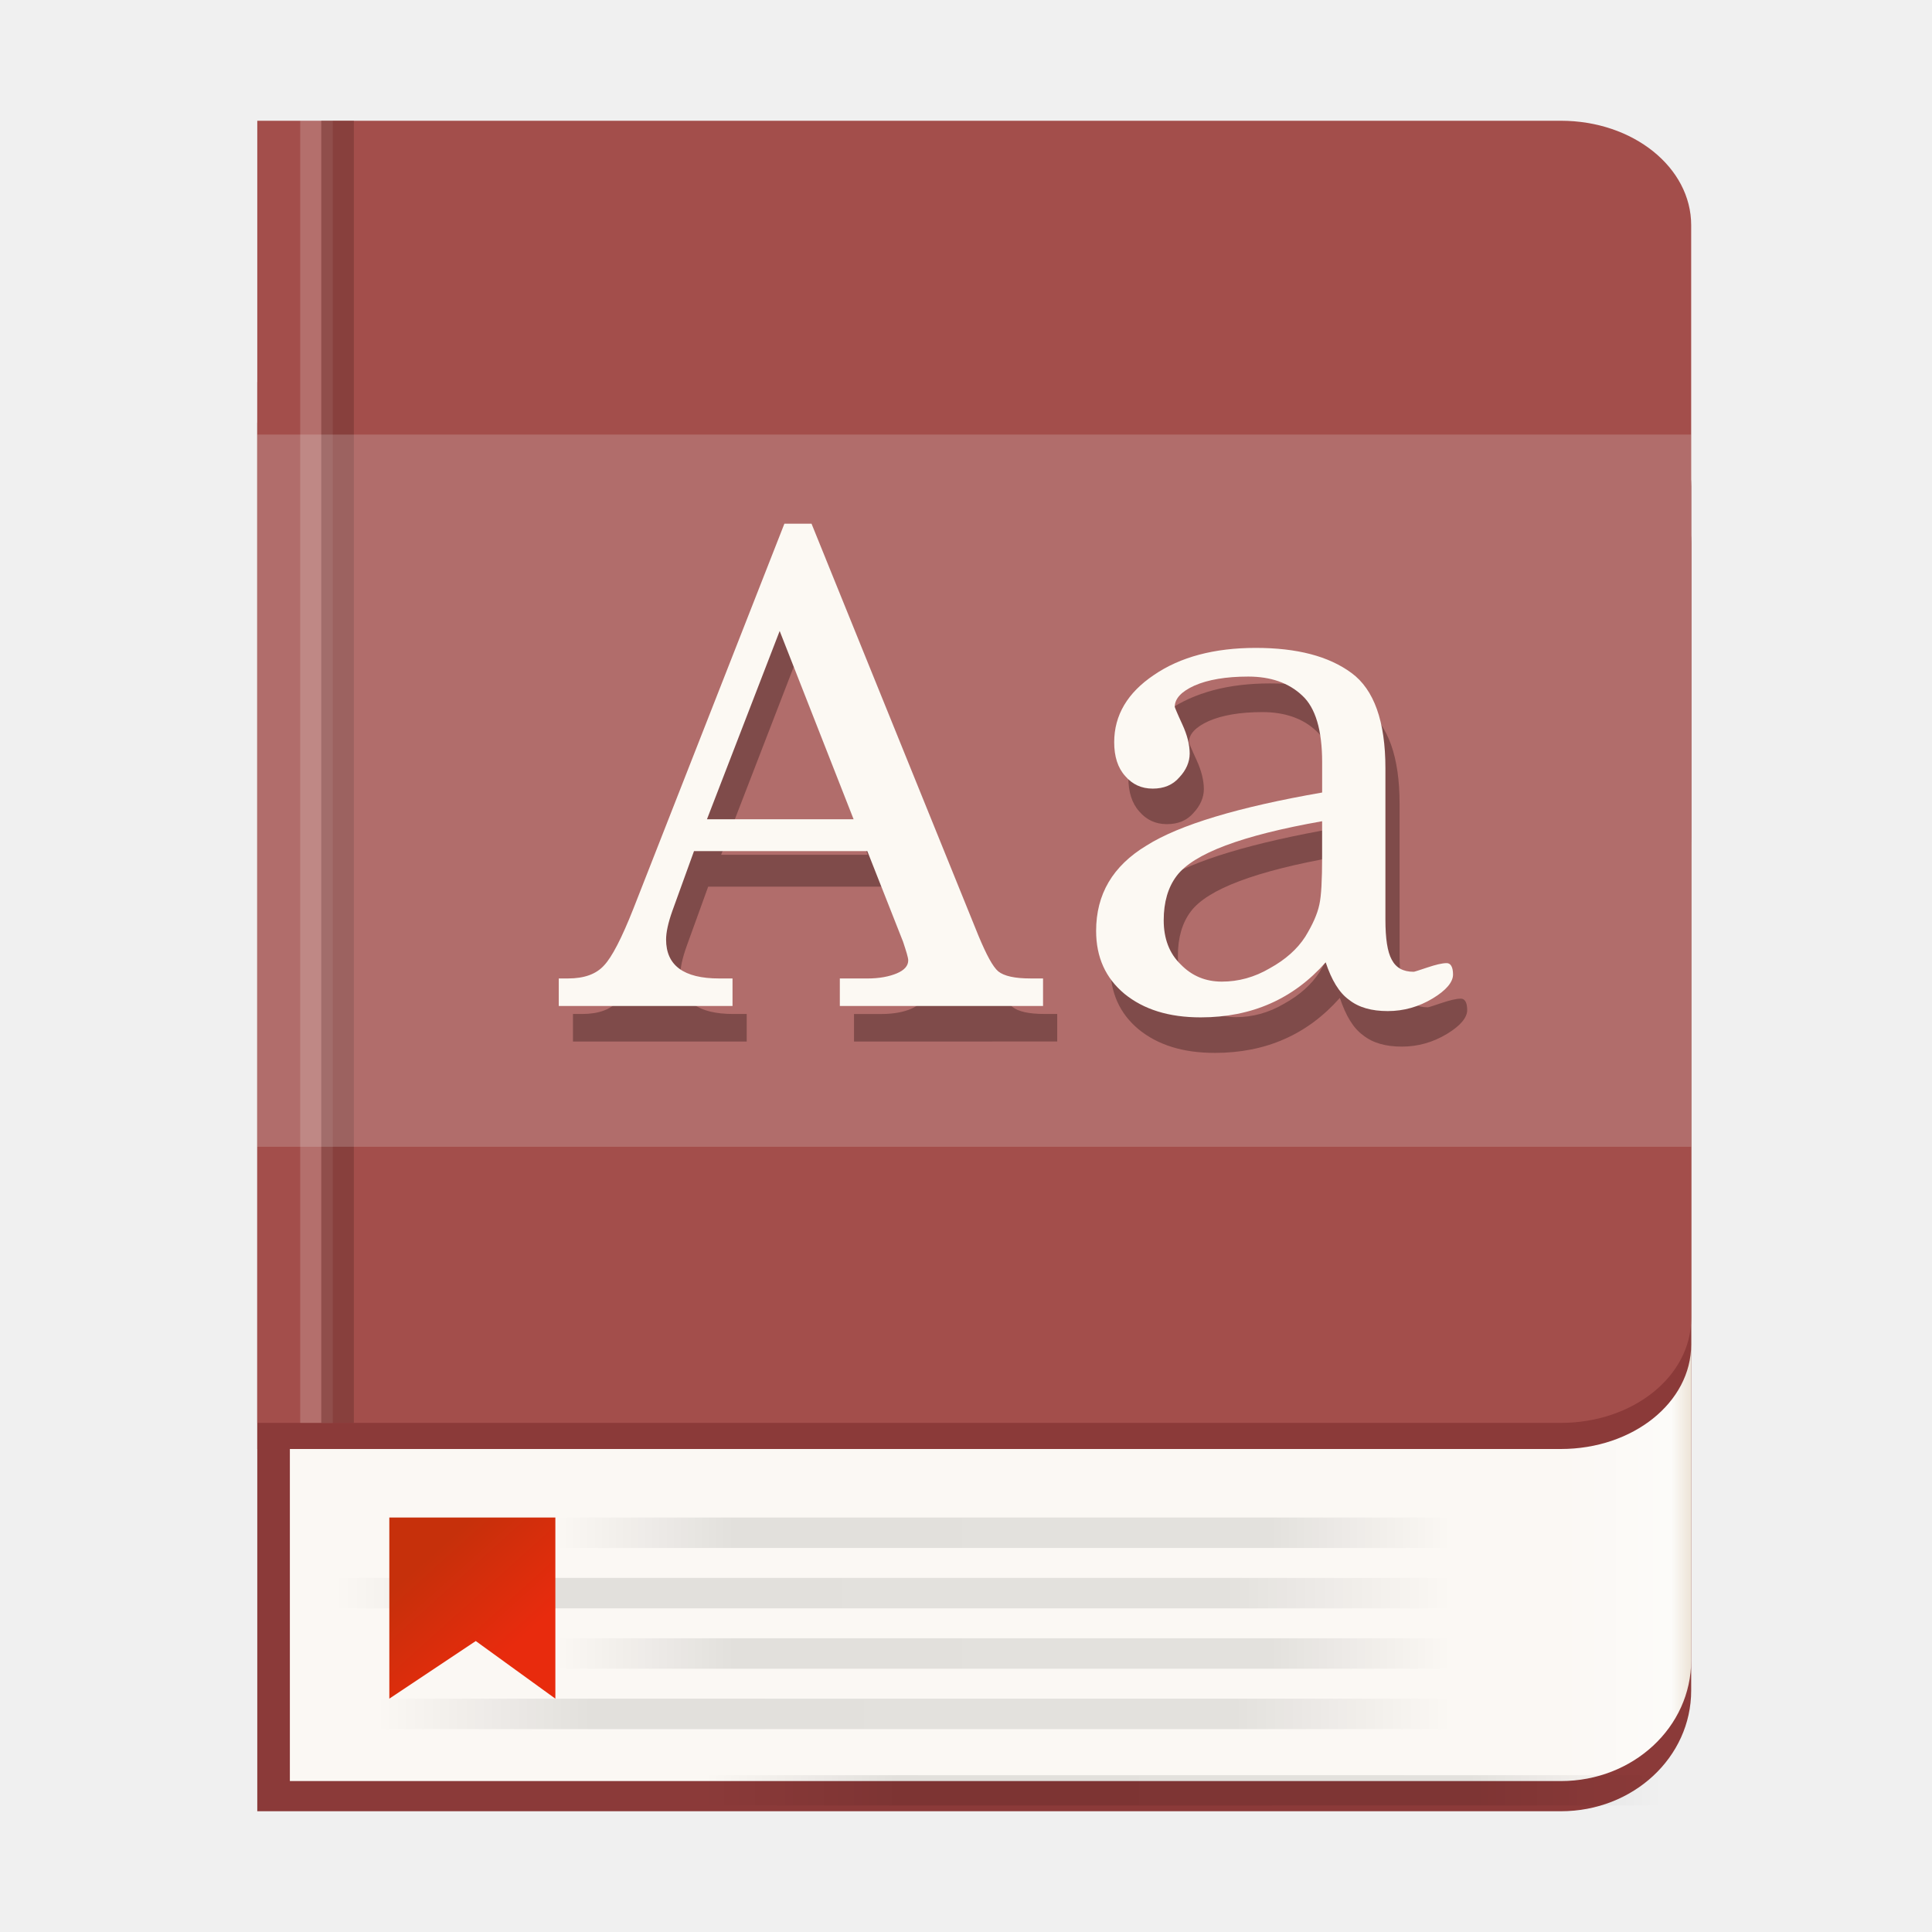
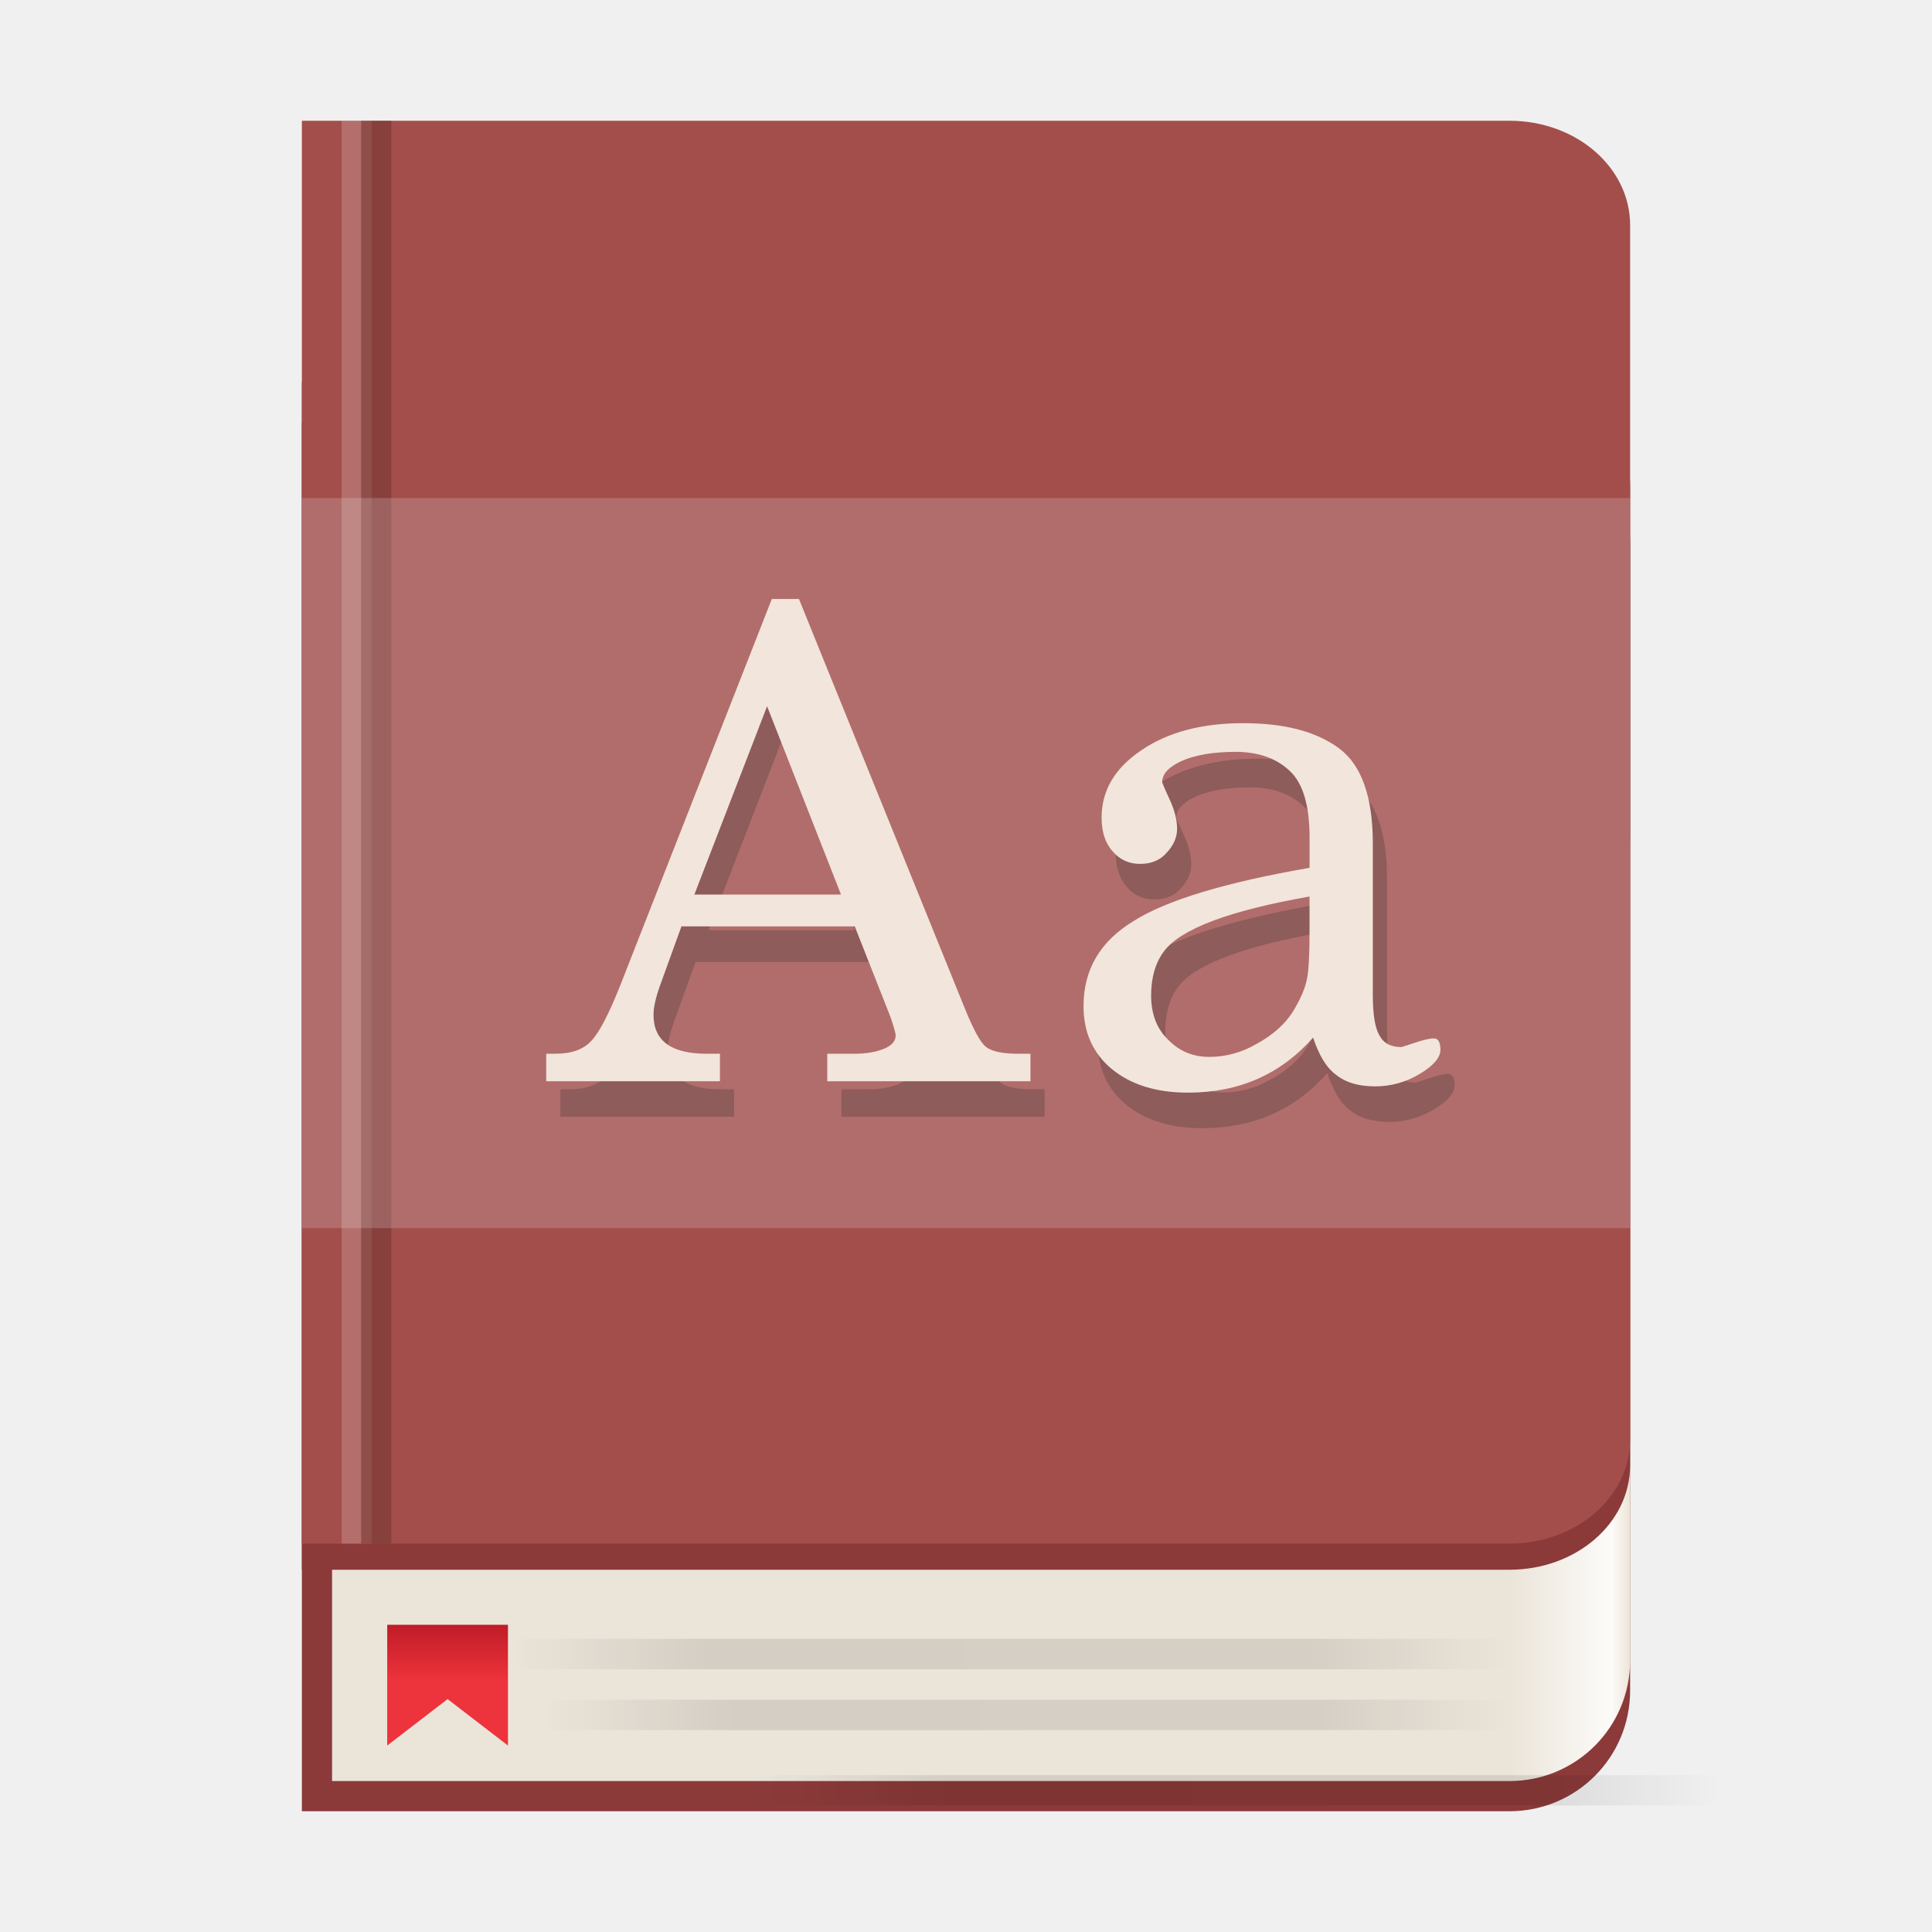
<svg xmlns="http://www.w3.org/2000/svg" xmlns:xlink="http://www.w3.org/1999/xlink" viewBox="0 0 128 128" style="display:inline;enable-background:new" version="1.0" id="svg11300" height="128" width="128" xml:space="preserve">
  <defs id="defs3">
+     <linearGradient id="linearGradient20">
+       <stop style="stop-color:#ebe4d9;stop-opacity:1;" offset="0" id="stop18" />
+       <stop style="stop-color:#fcfbf9;stop-opacity:1;" offset="0.848" id="stop19" />
+       <stop style="stop-color:#ede4d7;stop-opacity:1;" offset="1" id="stop20" />
+     </linearGradient>
    <linearGradient id="linearGradient1458">
      <stop id="stop1452" offset="0" style="stop-color:#deddda;stop-opacity:1" />
      <stop style="stop-color:#ffffff;stop-opacity:1" offset="0.511" id="stop1454" />
      <stop id="stop1456" offset="1" style="stop-color:#c0bfbc;stop-opacity:1" />
    </linearGradient>
    <linearGradient gradientTransform="translate(0,640)" gradientUnits="userSpaceOnUse" y2="120" x2="416" y1="120" x1="384" id="linearGradient1053-2" xlink:href="#linearGradient40" />
    <linearGradient id="b" gradientUnits="userSpaceOnUse" x1="20" x2="108" y1="54" y2="54" gradientTransform="translate(0,-1.982301)" xlink:href="#linearGradient33">
      <stop offset="0" stop-color="#3584e4" id="stop4" style="stop-color:#cf0339;stop-opacity:1;" />
      <stop offset="0.023" stop-color="#62a0ea" id="stop5" style="stop-color:#cf0a3f;stop-opacity:1;" />
      <stop offset="0.091" stop-color="#3584e4" id="stop6" style="stop-color:#a34b49;stop-opacity:1" />
      <stop offset="1" stop-color="#3584e4" id="stop7" style="stop-color:#a34e4b;stop-opacity:1" />
    </linearGradient>
    <linearGradient id="linearGradient33" gradientUnits="userSpaceOnUse" x1="20" x2="108" y1="54" y2="54" gradientTransform="translate(0,-1.982301)">
      <stop offset="0" stop-color="#3584e4" id="stop30" style="stop-color:#b40000;stop-opacity:1" />
      <stop offset="0.567" stop-color="#62a0ea" id="stop31" style="stop-color:#aa0000;stop-opacity:1;" />
    </linearGradient>
    <linearGradient id="c" gradientUnits="userSpaceOnUse" x1="20" x2="108.1" y1="49" y2="49" gradientTransform="matrix(1,0,0,1.586207,0,-32.05127)">
      <stop offset="0" stop-color="#62a0ea" id="stop8" style="stop-color:#ad5f5b;stop-opacity:1" />
      <stop offset="0.015" stop-color="#8bb9f0" id="stop9" style="stop-color:#b66262;stop-opacity:1" />
      <stop offset="0.089" stop-color="#62a0ea" id="stop10" style="stop-color:#a34b49;stop-opacity:1" />
      <stop offset="1" stop-color="#62a0ea" id="stop11" style="stop-color:#9e4b49;stop-opacity:1" />
    </linearGradient>
    <linearGradient id="linearGradient40">
      <stop style="stop-color:#ede4d7;stop-opacity:1;" offset="0" id="stop39" />
      <stop style="stop-color:#fcfbf9;stop-opacity:1;" offset="0.848" id="stop23" />
      <stop style="stop-color:#ede4d7;stop-opacity:1;" offset="1" id="stop40" />
    </linearGradient>
+     <linearGradient xlink:href="#linearGradient20" id="linearGradient15" gradientUnits="userSpaceOnUse" gradientTransform="translate(0,640)" x1="384" y1="120" x2="416" y2="120" />
    <clipPath id="f-30-4">
      <rect height="152" width="192" id="rect6-30-0" x="0" y="0" />
    </clipPath>
    <mask id="e-9-0">
      <g filter="url(#b)" id="g5-2-4" style="filter:url(#b-4-2)">
        <rect fill-opacity="0.1" height="128" width="128" id="rect5-5-6" x="0" y="0" />
      </g>
    </mask>
    <filter id="b-4-2" height="1" width="1" x="0" y="0">
      <feColorMatrix in="SourceGraphic" type="matrix" values="0 0 0 0 1 0 0 0 0 1 0 0 0 0 1 0 0 0 1 0" id="feColorMatrix3-0-6" />
    </filter>
    <linearGradient id="r" gradientUnits="userSpaceOnUse" x1="46" x2="46" y1="108" y2="102" gradientTransform="translate(-99.06383,8.088484)">
      <stop offset="0" stop-color="#ed333b" id="stop21" />
      <stop offset="1" stop-color="#c01c28" id="stop22" />
    </linearGradient>
    <clipPath id="q">
      <rect height="152" width="192" id="rect21" x="0" y="0" />
    </clipPath>
    <mask id="o">
      <g filter="url(#d)" id="g20">
        <rect fill-opacity="0.1" height="128" width="128" id="rect20" x="0" y="0" />
      </g>
    </mask>
    <filter id="d" height="1" width="1" x="0" y="0">
      <feColorMatrix in="SourceGraphic" type="matrix" values="0 0 0 0 1 0 0 0 0 1 0 0 0 0 1 0 0 0 1 0" id="feColorMatrix11" />
    </filter>
    <linearGradient id="p" gradientTransform="matrix(0.745098,0,0,1,18.70588,-158)" x1="42" x2="93" xlink:href="#f" y1="273" y2="273" />
    <linearGradient id="f" gradientUnits="userSpaceOnUse">
      <stop offset="0" stop-opacity="0" id="stop12" />
      <stop offset="0.2" id="stop13" />
      <stop offset="0.8" stop-opacity="0.949" id="stop14-3" />
      <stop offset="1" stop-opacity="0" id="stop15-6" />
    </linearGradient>
    <clipPath id="h">
      <rect height="152" width="192" id="rect15" x="0" y="0" />
    </clipPath>
    <mask id="e">
      <g filter="url(#d)" id="g11">
        <rect fill-opacity="0.1" height="128" width="128" id="rect11" x="0" y="0" />
      </g>
    </mask>
    <filter id="filter1" height="1" width="1" x="0" y="0">
      <feColorMatrix in="SourceGraphic" type="matrix" values="0 0 0 0 1 0 0 0 0 1 0 0 0 0 1 0 0 0 1 0" id="feColorMatrix1" />
    </filter>
    <linearGradient id="g" gradientTransform="matrix(1.372549,0,0,1,-19.64706,-154)" x1="42" x2="93" xlink:href="#f" y1="273" y2="273" />
    <clipPath id="k">
      <rect height="152" width="192" id="rect17" x="0" y="0" />
    </clipPath>
    <mask id="i">
      <g filter="url(#d)" id="g16">
        <rect fill-opacity="0.1" height="128" width="128" id="rect16" x="0" y="0" />
      </g>
    </mask>
    <filter id="filter4" height="1" width="1" x="0" y="0">
      <feColorMatrix in="SourceGraphic" type="matrix" values="0 0 0 0 1 0 0 0 0 1 0 0 0 0 1 0 0 0 1 0" id="feColorMatrix4" />
    </filter>
    <linearGradient id="j" gradientTransform="matrix(1.45098,0,0,1,-26.94118,-150)" x1="42" x2="93" xlink:href="#f" y1="273" y2="273" />
    <clipPath id="n">
      <rect height="152" width="192" id="rect19" x="0" y="0" />
    </clipPath>
    <mask id="l">
      <g filter="url(#d)" id="g18">
        <rect fill-opacity="0.1" height="128" width="128" id="rect18" x="0" y="0" />
      </g>
    </mask>
    <filter id="filter8" height="1" width="1" x="0" y="0">
      <feColorMatrix in="SourceGraphic" type="matrix" values="0 0 0 0 1 0 0 0 0 1 0 0 0 0 1 0 0 0 1 0" id="feColorMatrix8" />
    </filter>
    <linearGradient id="m" gradientTransform="matrix(1.176471,0,0,1,-1.411765,-146)" x1="42" x2="93" xlink:href="#f" y1="273" y2="273" />
-     <linearGradient id="r-3" gradientUnits="userSpaceOnUse" x1="46" x2="46" y1="108" y2="102" gradientTransform="matrix(0.9361702,0,0,0.9955754,-106.8131,-181.2611)">
+     <linearGradient id="r-3" gradientUnits="userSpaceOnUse" x1="46" x2="46" y1="108" y2="102" gradientTransform="matrix(0.6241135,0,0,0.6099387,-95.27401,-130.8827)">
      <stop offset="0" stop-color="#ed333b" id="stop21-6" />
      <stop offset="1" stop-color="#c01c28" id="stop22-0" />
    </linearGradient>
    <clipPath id="q-6">
      <rect height="152" width="192" id="rect21-2" x="0" y="0" />
    </clipPath>
    <mask id="o-6">
      <g filter="url(#d)" id="g20-1" style="filter:url(#d-7)">
        <rect fill-opacity="0.1" height="128" width="128" id="rect20-8" x="0" y="0" />
      </g>
    </mask>
    <filter id="d-7" height="1" width="1" x="0" y="0">
      <feColorMatrix in="SourceGraphic" type="matrix" values="0 0 0 0 1 0 0 0 0 1 0 0 0 0 1 0 0 0 1 0" id="feColorMatrix11-9" />
    </filter>
    <clipPath id="h-7">
      <rect height="152" width="192" id="rect15-5" x="0" y="0" />
    </clipPath>
    <mask id="e-9">
      <g filter="url(#d)" id="g11-2" style="filter:url(#d-7)">
        <rect fill-opacity="0.1" height="128" width="128" id="rect11-2" x="0" y="0" />
      </g>
    </mask>
    <filter id="filter1-8" height="1" width="1" x="0" y="0">
      <feColorMatrix in="SourceGraphic" type="matrix" values="0 0 0 0 1 0 0 0 0 1 0 0 0 0 1 0 0 0 1 0" id="feColorMatrix1-9" />
    </filter>
    <clipPath id="k-1">
      <rect height="152" width="192" id="rect17-2" x="0" y="0" />
    </clipPath>
    <mask id="i-9">
      <g filter="url(#d)" id="g16-3" style="filter:url(#d-7)">
        <rect fill-opacity="0.1" height="128" width="128" id="rect16-1" x="0" y="0" />
      </g>
    </mask>
    <filter id="filter4-9" height="1" width="1" x="0" y="0">
      <feColorMatrix in="SourceGraphic" type="matrix" values="0 0 0 0 1 0 0 0 0 1 0 0 0 0 1 0 0 0 1 0" id="feColorMatrix4-4" />
    </filter>
    <clipPath id="n-0">
      <rect height="152" width="192" id="rect19-3" x="0" y="0" />
    </clipPath>
    <mask id="l-6">
      <g filter="url(#d)" id="g18-1" style="filter:url(#d-7)">
        <rect fill-opacity="0.1" height="128" width="128" id="rect18-0" x="0" y="0" />
      </g>
    </mask>
    <filter id="filter8-6" height="1" width="1" x="0" y="0">
      <feColorMatrix in="SourceGraphic" type="matrix" values="0 0 0 0 1 0 0 0 0 1 0 0 0 0 1 0 0 0 1 0" id="feColorMatrix8-3" />
    </filter>
-     <linearGradient id="linearGradient144">
-       <stop style="stop-color:#ede4d7;stop-opacity:1;" offset="0" id="stop144" />
-       <stop style="stop-color:#b4ada5;stop-opacity:1" offset="1" id="stop145" />
-     </linearGradient>
-     <linearGradient xlink:href="#linearGradient20" id="linearGradient15" gradientUnits="userSpaceOnUse" gradientTransform="translate(0,640)" x1="384" y1="120" x2="416" y2="120" />
-     <linearGradient id="linearGradient20">
-       <stop style="stop-color:#fbf8f4;stop-opacity:1;" offset="0" id="stop18" />
-       <stop style="stop-color:#fcfbf9;stop-opacity:1;" offset="0.848" id="stop19" />
-       <stop style="stop-color:#ede4d7;stop-opacity:1;" offset="1" id="stop20" />
-     </linearGradient>
-     <clipPath id="n-6">
-       <rect height="152" width="192" id="rect19-1" x="0" y="0" />
-     </clipPath>
-     <mask id="l-5">
-       <g filter="url(#d)" id="g18-9" style="filter:url(#d-9)">
-         <rect fill-opacity="0.1" height="128" width="128" id="rect18-4" x="0" y="0" />
-       </g>
-     </mask>
-     <filter id="d-9" height="1" width="1" x="0" y="0">
-       <feColorMatrix in="SourceGraphic" type="matrix" values="0 0 0 0 1 0 0 0 0 1 0 0 0 0 1 0 0 0 1 0" id="feColorMatrix11-0" />
-     </filter>
-     <clipPath id="h-7-7">
-       <rect height="152" width="192" id="rect15-5-1" x="0" y="0" />
-     </clipPath>
-     <mask id="e-9-03">
-       <g filter="url(#d)" id="g11-2-0" style="filter:url(#d-7-4)">
-         <rect fill-opacity="0.1" height="128" width="128" id="rect11-2-4" x="0" y="0" />
-       </g>
-     </mask>
-     <filter id="d-7-4" height="1" width="1" x="0" y="0">
-       <feColorMatrix in="SourceGraphic" type="matrix" values="0 0 0 0 1 0 0 0 0 1 0 0 0 0 1 0 0 0 1 0" id="feColorMatrix11-9-4" />
-     </filter>
-     <clipPath id="k-1-6">
-       <rect height="152" width="192" id="rect17-2-3" x="0" y="0" />
-     </clipPath>
-     <mask id="i-9-1">
-       <g filter="url(#d)" id="g16-3-7" style="filter:url(#d-7-4)">
-         <rect fill-opacity="0.1" height="128" width="128" id="rect16-1-5" x="0" y="0" />
-       </g>
-     </mask>
-     <filter id="filter4-96" height="1" width="1" x="0" y="0">
-       <feColorMatrix in="SourceGraphic" type="matrix" values="0 0 0 0 1 0 0 0 0 1 0 0 0 0 1 0 0 0 1 0" id="feColorMatrix4-2" />
-     </filter>
-     <clipPath id="n-0-1">
-       <rect height="152" width="192" id="rect19-3-7" x="0" y="0" />
-     </clipPath>
-     <mask id="l-6-8">
-       <g filter="url(#d)" id="g18-1-5" style="filter:url(#d-7-4)">
-         <rect fill-opacity="0.1" height="128" width="128" id="rect18-0-7" x="0" y="0" />
-       </g>
-     </mask>
-     <filter id="filter5" height="1" width="1" x="0" y="0">
-       <feColorMatrix in="SourceGraphic" type="matrix" values="0 0 0 0 1 0 0 0 0 1 0 0 0 0 1 0 0 0 1 0" id="feColorMatrix5" />
-     </filter>
-     <clipPath id="q-6-9">
-       <rect height="152" width="192" id="rect21-2-7" x="0" y="0" />
-     </clipPath>
-     <mask id="o-6-5">
-       <g filter="url(#d)" id="g20-1-3" style="filter:url(#d-7-4)">
-         <rect fill-opacity="0.1" height="128" width="128" id="rect20-8-8" x="0" y="0" />
-       </g>
-     </mask>
-     <filter id="filter9" height="1" width="1" x="0" y="0">
-       <feColorMatrix in="SourceGraphic" type="matrix" values="0 0 0 0 1 0 0 0 0 1 0 0 0 0 1 0 0 0 1 0" id="feColorMatrix9" />
-     </filter>
-     <linearGradient id="r-3-1" gradientUnits="userSpaceOnUse" x1="46" x2="46" y1="108" y2="102" gradientTransform="matrix(0.9265189,0,0,0.9955754,22.68733,59.58847)">
-       <stop offset="0" stop-color="#ed333b" id="stop21-6-8" />
-       <stop offset="1" stop-color="#c01c28" id="stop22-0-9" style="stop-color:#c21e2a;stop-opacity:1;" />
-     </linearGradient>
-     <linearGradient xlink:href="#linearGradient144" id="linearGradient10" gradientUnits="userSpaceOnUse" x1="-437.333" y1="164.266" x2="-326.81" y2="164.266" />
-     <linearGradient xlink:href="#linearGradient144" id="linearGradient11" gradientUnits="userSpaceOnUse" x1="-437.333" y1="164.266" x2="-326.81" y2="164.266" />
-     <linearGradient xlink:href="#f" id="linearGradient12" gradientTransform="matrix(1.372549,0,0,1,-19.64706,-154)" x1="42" y1="273" x2="93" y2="273" />
-     <linearGradient xlink:href="#f" id="linearGradient13" gradientTransform="matrix(1.372549,0,0,1,-19.64706,-154)" x1="42" y1="273" x2="93" y2="273" />
-     <linearGradient xlink:href="#f" id="linearGradient14" gradientTransform="matrix(1.372549,0,0,1,-19.64706,-154)" x1="42" y1="273" x2="93" y2="273" />
-     <linearGradient xlink:href="#linearGradient150" id="linearGradient151" x1="-414.262" y1="370.314" x2="-394.262" y2="392.314" gradientUnits="userSpaceOnUse" gradientTransform="matrix(0.257447,0,0,0.2703132,176.0739,61.07169)" />
-     <linearGradient id="linearGradient150">
-       <stop style="stop-color:#c6300b;stop-opacity:1;" offset="0" id="stop150" />
-       <stop style="stop-color:#e82b0d;stop-opacity:1;" offset="1" id="stop151" />
-     </linearGradient>
+     <linearGradient xlink:href="#f" id="linearGradient4" gradientTransform="matrix(1.45098,0,0,1,-26.94118,-150)" x1="50.283" y1="273" x2="93" y2="273" />
+     <linearGradient xlink:href="#f" id="linearGradient5" gradientTransform="matrix(1.176471,0,0,1,-1.411765,-146)" x1="42" y1="273" x2="93" y2="273" />
  </defs>
  <g transform="translate(0,-172)" style="display:inline" id="layer1">
    <g style="display:none" id="layer3">
      <circle style="display:inline;opacity:0.1;vector-effect:none;fill:none;fill-opacity:1;stroke:#000000;stroke-width:0.99;stroke-linecap:butt;stroke-linejoin:miter;stroke-miterlimit:4;stroke-dasharray:0.99, 0.99;stroke-dashoffset:0;stroke-opacity:1;marker:none;marker-start:none;marker-mid:none;marker-end:none;paint-order:normal;enable-background:new" id="circle2892" r="59.504" cy="236" cx="64" />
      <rect style="display:inline;opacity:0.1;vector-effect:none;fill:none;fill-opacity:1;stroke:#000000;stroke-width:0.99;stroke-linecap:butt;stroke-linejoin:miter;stroke-miterlimit:4;stroke-dasharray:0.99, 0.99;stroke-dashoffset:0;stroke-opacity:1;marker:none;marker-start:none;marker-mid:none;marker-end:none;paint-order:normal;enable-background:new" id="rect2894" width="87.01" height="111.01" x="20.495" y="180.495" rx="8.701" ry="7.929" />
      <rect style="display:inline;opacity:0.1;vector-effect:none;fill:none;fill-opacity:1;stroke:#000000;stroke-width:0.99;stroke-linecap:butt;stroke-linejoin:miter;stroke-miterlimit:4;stroke-dasharray:0.99, 0.99;stroke-dashoffset:0;stroke-opacity:1;marker:none;marker-start:none;marker-mid:none;marker-end:none;paint-order:normal;enable-background:new" id="rect2896" width="103.01" height="103.01" x="12.495" y="184.495" rx="7.924" ry="7.924" />
      <rect style="display:inline;opacity:0.1;vector-effect:none;fill:none;fill-opacity:1;stroke:#000000;stroke-width:0.99;stroke-linecap:butt;stroke-linejoin:miter;stroke-miterlimit:4;stroke-dasharray:0.99, 0.99;stroke-dashoffset:0;stroke-opacity:1;marker:none;marker-start:none;marker-mid:none;marker-end:none;paint-order:normal;enable-background:new" id="rect2898" width="111.01" height="87.01" x="8.495" y="200.495" rx="7.929" ry="8.701" />
      <path style="display:inline;fill:none;stroke:#62a0ea;stroke-width:2;stroke-linecap:butt;stroke-linejoin:miter;stroke-miterlimit:4;stroke-dasharray:none;stroke-opacity:1;enable-background:new" d="M 2.6203015e-5,289 H 128" id="path2900" />
    </g>
    <g style="display:inline" id="layer9">
      <g transform="translate(192.5,2.5)" id="g1308" style="display:inline;enable-background:new">
        <g id="g35" transform="matrix(1.068182,0,0,1.008929,-94.40911,163.4286)">
          <g style="display:inline;enable-background:new" id="g2" transform="matrix(0.9361702,0,0,0.9911504,-91.82979,187.3982)">
            <g transform="translate(0,-172)" style="display:inline" id="layer1-5">
              <g style="display:none" id="layer3-8">
                <circle style="display:inline;opacity:0.1;vector-effect:none;fill:none;fill-opacity:1;stroke:#000000;stroke-width:0.99;stroke-linecap:butt;stroke-linejoin:miter;stroke-miterlimit:4;stroke-dasharray:0.99, 0.99;stroke-dashoffset:0;stroke-opacity:1;marker:none;marker-start:none;marker-mid:none;marker-end:none;paint-order:normal;enable-background:new" id="circle2892-7" r="59.504" cy="236" cx="64" />
                <rect style="display:inline;opacity:0.1;vector-effect:none;fill:none;fill-opacity:1;stroke:#000000;stroke-width:0.99;stroke-linecap:butt;stroke-linejoin:miter;stroke-miterlimit:4;stroke-dasharray:0.99, 0.99;stroke-dashoffset:0;stroke-opacity:1;marker:none;marker-start:none;marker-mid:none;marker-end:none;paint-order:normal;enable-background:new" id="rect2894-0" width="87.01" height="111.01" x="20.495" y="180.495" rx="8.701" ry="7.929" />
                <rect style="display:inline;opacity:0.1;vector-effect:none;fill:none;fill-opacity:1;stroke:#000000;stroke-width:0.99;stroke-linecap:butt;stroke-linejoin:miter;stroke-miterlimit:4;stroke-dasharray:0.99, 0.99;stroke-dashoffset:0;stroke-opacity:1;marker:none;marker-start:none;marker-mid:none;marker-end:none;paint-order:normal;enable-background:new" id="rect2896-4" width="103.01" height="103.01" x="12.495" y="184.495" rx="7.924" ry="7.924" />
                <rect style="display:inline;opacity:0.1;vector-effect:none;fill:none;fill-opacity:1;stroke:#000000;stroke-width:0.99;stroke-linecap:butt;stroke-linejoin:miter;stroke-miterlimit:4;stroke-dasharray:0.99, 0.99;stroke-dashoffset:0;stroke-opacity:1;marker:none;marker-start:none;marker-mid:none;marker-end:none;paint-order:normal;enable-background:new" id="rect2898-8" width="111.01" height="87.01" x="8.495" y="200.495" rx="7.929" ry="8.701" />
                <path style="display:inline;fill:none;stroke:#62a0ea;stroke-width:2;stroke-linecap:butt;stroke-linejoin:miter;stroke-miterlimit:4;stroke-dasharray:none;stroke-opacity:1;enable-background:new" d="M 2.6203015e-5,289 H 128" id="path2900-0" />
              </g>
              <g style="display:inline" id="layer9-4">
                <g transform="translate(192.5,2.5)" id="g1308-2" style="display:inline;enable-background:new">
                  <g id="g35-2" transform="matrix(1.068182,0,0,1.008929,-94.40911,163.4286)">
                    <g id="g1" transform="matrix(0.9999999,0,0,1.166667,-171.8339,-309.5653)">
                      <g id="g3" transform="matrix(0.7912457,0,0,0.8807261,4.691841,20.83506)" style="fill:#d03932;fill-opacity:1" />
                    </g>
                    <g id="g15" transform="translate(-5.4519692e-6,-181.3805)">
-                       <g id="g163" transform="matrix(0.9361702,0,0,0.9911504,-96.89814,63.50442)">
-                         <g id="g15-4" transform="matrix(1.068182,0,0,1.008929,241.5049,-8.071424)" style="display:inline;enable-background:new" />
+                       <g style="display:inline;enable-background:new" id="g1002-9" transform="matrix(0.2340426,0,0,0.2477876,-88.08511,-100.0354)">
+                         <path id="rect954-3-6" d="m 64,540 v 368 h 320 c 17.728,0 32,-14.272 32,-32 V 572 c 0,-17.728 -14.272,-32 -32,-32 z" style="display:inline;opacity:1;fill:#8b3a39;fill-opacity:1;stroke:none;stroke-width:24;stroke-linecap:butt;stroke-linejoin:miter;stroke-miterlimit:4;stroke-dasharray:none;stroke-dashoffset:0;stroke-opacity:1;marker:none;marker-start:none;marker-mid:none;marker-end:none;paint-order:normal;enable-background:new" />
+                         <path id="rect954-3-6-1-1" d="m 72,620 v 280 h 312 c 17.728,0 32,-14.272 32,-32 V 652 c 0,-17.728 -14.272,-32 -32,-32 z" style="display:inline;opacity:1;fill:url(#linearGradient15);fill-opacity:1;stroke:none;stroke-width:24;stroke-linecap:butt;stroke-linejoin:miter;stroke-miterlimit:4;stroke-dasharray:none;stroke-dashoffset:0;stroke-opacity:1;marker:none;marker-start:none;marker-mid:none;marker-end:none;paint-order:normal;enable-background:new" />
+                         <path id="rect954-3-2-0" d="M 64,529.231 V 844 h 320 c 17.728,0 32,-12.351 32,-27.692 V 556.923 c 0,-15.342 -14.272,-27.692 -32,-27.692 z" style="display:inline;opacity:1;fill:#8b3a39;fill-opacity:1;stroke:none;stroke-width:22.326;stroke-linecap:butt;stroke-linejoin:miter;stroke-miterlimit:4;stroke-dasharray:none;stroke-dashoffset:0;stroke-opacity:1;marker:none;marker-start:none;marker-mid:none;marker-end:none;paint-order:normal;enable-background:new" />
+                         <path id="rect954-3-2-9-0-3-4" d="m 64,460 v 377.077 h 320 c 17.728,0 32,-12.351 32,-27.692 V 487.692 C 416,472.351 401.728,460 384,460 Z" style="display:inline;opacity:1;fill:#a34e4b;fill-opacity:1;stroke:none;stroke-width:22.326;stroke-linecap:butt;stroke-linejoin:miter;stroke-miterlimit:4;stroke-dasharray:none;stroke-dashoffset:0;stroke-opacity:1;marker:none;marker-start:none;marker-mid:none;marker-end:none;paint-order:normal;enable-background:new" />
+                         <path style="display:inline;opacity:0.187;fill:#ffffff;fill-opacity:1;stroke:none;stroke-width:22.826;stroke-linecap:butt;stroke-linejoin:miter;stroke-miterlimit:4;stroke-dasharray:none;stroke-dashoffset:0;stroke-opacity:1;marker:none;marker-start:none;marker-mid:none;marker-end:none;paint-order:normal;enable-background:new" d="m 74.536,460 h 8 v 377.077 h -8 z" id="rect1366-2-2" />
+                         <path style="display:inline;opacity:0.58;fill:#753633;fill-opacity:1;stroke:none;stroke-width:22.826;stroke-linecap:butt;stroke-linejoin:miter;stroke-miterlimit:4;stroke-dasharray:none;stroke-dashoffset:0;stroke-opacity:1;marker:none;marker-start:none;marker-mid:none;marker-end:none;paint-order:normal;enable-background:new" d="m 79.707,460 h 8 v 377.077 h -8 z" id="path15-2" />
                      </g>
-                       <g id="g7" transform="translate(-131.9573,-55.50442)">
-                         <g style="display:inline;enable-background:new" id="g1002-9" transform="matrix(0.2526596,0,0,0.2477876,39.91491,-44.53098)">
-                           <path id="rect954-3-6" d="m 64,540 v 368 h 320 c 17.728,0 32,-14.272 32,-32 V 572 c 0,-17.728 -14.272,-32 -32,-32 z" style="display:inline;opacity:1;fill:#8b3a39;fill-opacity:1;stroke:none;stroke-width:24;stroke-linecap:butt;stroke-linejoin:miter;stroke-miterlimit:4;stroke-dasharray:none;stroke-dashoffset:0;stroke-opacity:1;marker:none;marker-start:none;marker-mid:none;marker-end:none;paint-order:normal;enable-background:new" />
-                           <path id="rect954-3-6-1-1" d="m 72,620 v 280 h 312 c 17.728,0 32,-14.272 32,-32 V 652 c 0,-17.728 -14.272,-32 -32,-32 z" style="display:inline;opacity:1;fill:url(#linearGradient15);fill-opacity:1;stroke:none;stroke-width:24;stroke-linecap:butt;stroke-linejoin:miter;stroke-miterlimit:4;stroke-dasharray:none;stroke-dashoffset:0;stroke-opacity:1;marker:none;marker-start:none;marker-mid:none;marker-end:none;paint-order:normal;enable-background:new" />
-                           <path id="rect954-3-2-0" d="M 64,529.231 V 812 h 320 c 17.728,0 32,-12.351 32,-27.692 V 556.923 c 0,-15.342 -14.272,-27.692 -32,-27.692 z" style="display:inline;opacity:1;fill:#8b3a39;fill-opacity:1;stroke:none;stroke-width:22.326;stroke-linecap:butt;stroke-linejoin:miter;stroke-miterlimit:4;stroke-dasharray:none;stroke-dashoffset:0;stroke-opacity:1;marker:none;marker-start:none;marker-mid:none;marker-end:none;paint-order:normal;enable-background:new" />
-                           <path id="rect954-3-2-9-0-3-4" d="m 64,460 v 345.077 h 320 c 17.728,0 32,-12.351 32,-27.692 V 487.692 C 416,472.351 401.728,460 384,460 Z" style="display:inline;opacity:1;fill:#a34e4b;fill-opacity:1;stroke:none;stroke-width:22.326;stroke-linecap:butt;stroke-linejoin:miter;stroke-miterlimit:4;stroke-dasharray:none;stroke-dashoffset:0;stroke-opacity:1;marker:none;marker-start:none;marker-mid:none;marker-end:none;paint-order:normal;enable-background:new" />
-                           <path style="display:inline;opacity:0.187;fill:#ffffff;fill-opacity:1;stroke:none;stroke-width:22.826;stroke-linecap:butt;stroke-linejoin:miter;stroke-miterlimit:4;stroke-dasharray:none;stroke-dashoffset:0;stroke-opacity:1;marker:none;marker-start:none;marker-mid:none;marker-end:none;paint-order:normal;enable-background:new" d="m 74.536,460 h 8 v 345.077 h -8 z" id="rect1366-2-2" />
-                           <path style="display:inline;opacity:0.58;fill:#753633;fill-opacity:1;stroke:none;stroke-width:22.826;stroke-linecap:butt;stroke-linejoin:miter;stroke-miterlimit:4;stroke-dasharray:none;stroke-dashoffset:0;stroke-opacity:1;marker:none;marker-start:none;marker-mid:none;marker-end:none;paint-order:normal;enable-background:new" d="m 79.707,460 h 8 v 345.077 h -8 z" id="path15-2" />
+                       <path style="font-size:51.374px;font-family:'RIT Rachana';-inkscape-font-specification:'RIT Rachana';fill:#2e1414;fill-opacity:0.376;stroke-width:0.328" d="m -27.037,79.352 v -1.807 h -0.78 c -0.975,0 -1.633,-0.155 -1.999,-0.465 -0.341,-0.31 -0.731,-1.084 -1.219,-2.323 L -41.397,47.682 h -1.682 l -9.362,25.269 c -0.731,1.962 -1.341,3.201 -1.828,3.743 -0.488,0.568 -1.219,0.852 -2.243,0.852 h -0.561 v 1.807 h 10.776 v -1.807 h -0.829 c -2.194,0 -3.291,-0.852 -3.291,-2.555 0,-0.465 0.122,-1.084 0.39,-1.884 l 1.341,-3.923 h 10.751 l 2.219,5.962 c 0.195,0.619 0.317,1.032 0.317,1.213 0,0.361 -0.244,0.645 -0.707,0.852 -0.463,0.206 -1.073,0.336 -1.828,0.336 h -1.707 v 1.807 z M -38.788,67.092 H -47.882 l 4.51,-12.364 z m 35.594,9.731 c -0.512,0.181 -0.805,0.284 -0.853,0.284 -0.658,0 -1.097,-0.258 -1.365,-0.8 -0.268,-0.516 -0.39,-1.394 -0.39,-2.633 v -9.937 c 0,-3.072 -0.707,-5.162 -2.097,-6.246 -1.414,-1.11 -3.389,-1.652 -5.949,-1.652 -2.56,0 -4.681,0.594 -6.314,1.781 -1.633,1.162 -2.462,2.633 -2.462,4.414 0,0.929 0.219,1.678 0.683,2.22 0.439,0.542 1,0.826 1.707,0.826 0.683,0 1.243,-0.232 1.658,-0.749 0.414,-0.465 0.634,-1.007 0.634,-1.549 0,-0.568 -0.146,-1.213 -0.463,-1.936 -0.317,-0.723 -0.463,-1.11 -0.463,-1.136 0,-0.542 0.414,-1.007 1.219,-1.394 0.829,-0.387 1.95,-0.594 3.34,-0.594 1.39,0 2.511,0.413 3.34,1.239 0.829,0.8 1.243,2.271 1.243,4.388 v 1.987 c -5.193,0.955 -8.85,2.117 -10.898,3.485 -2.097,1.342 -3.121,3.201 -3.121,5.601 0,1.729 0.585,3.097 1.755,4.13 1.195,1.032 2.755,1.549 4.73,1.549 3.169,0 5.754,-1.213 7.753,-3.614 0.366,1.162 0.829,1.987 1.438,2.452 0.609,0.516 1.414,0.749 2.414,0.749 1,0 1.926,-0.284 2.779,-0.826 0.853,-0.542 1.268,-1.084 1.268,-1.574 0,-0.49 -0.146,-0.749 -0.39,-0.749 -0.293,0 -0.683,0.103 -1.195,0.284 z m -6.534,-7.279 c 0,1.523 -0.049,2.581 -0.171,3.149 -0.122,0.619 -0.414,1.316 -0.878,2.117 -0.488,0.8 -1.219,1.497 -2.194,2.065 -0.951,0.594 -1.95,0.878 -2.974,0.878 -1,0 -1.853,-0.361 -2.56,-1.136 -0.707,-0.723 -1.048,-1.704 -1.048,-2.891 0,-1.187 0.268,-2.168 0.805,-2.917 1.048,-1.471 4.047,-2.659 9.02,-3.588 z" id="path1-0" aria-label="Aa" />
+                       <path style="font-size:51.374px;font-family:'RIT Rachana';-inkscape-font-specification:'RIT Rachana';fill:#f4e3d7;fill-opacity:1;stroke-width:0.328" d="m -27.917,77.019 v -1.807 h -0.78 c -0.975,0 -1.633,-0.155 -1.999,-0.465 -0.341,-0.31 -0.731,-1.084 -1.219,-2.323 L -42.276,45.349 h -1.682 L -53.32,70.618 c -0.731,1.962 -1.341,3.201 -1.828,3.743 -0.488,0.568 -1.219,0.852 -2.243,0.852 h -0.561 v 1.807 h 10.776 v -1.807 h -0.829 c -2.194,0 -3.291,-0.852 -3.291,-2.555 0,-0.465 0.122,-1.084 0.39,-1.884 l 1.341,-3.923 h 10.751 l 2.219,5.962 c 0.195,0.619 0.317,1.032 0.317,1.213 0,0.361 -0.244,0.645 -0.707,0.852 -0.463,0.206 -1.073,0.336 -1.828,0.336 h -1.707 v 1.807 z M -39.668,64.759 h -9.094 l 4.51,-12.364 z m 35.594,9.731 c -0.512,0.181 -0.805,0.284 -0.853,0.284 -0.658,0 -1.097,-0.258 -1.365,-0.8 -0.268,-0.516 -0.39,-1.394 -0.39,-2.633 v -9.937 c 0,-3.072 -0.707,-5.162 -2.097,-6.246 -1.414,-1.11 -3.389,-1.652 -5.949,-1.652 -2.56,0 -4.681,0.594 -6.314,1.781 -1.633,1.162 -2.462,2.633 -2.462,4.414 0,0.929 0.219,1.678 0.683,2.22 0.439,0.542 1,0.826 1.707,0.826 0.683,0 1.243,-0.232 1.658,-0.749 0.414,-0.465 0.634,-1.007 0.634,-1.549 0,-0.568 -0.146,-1.213 -0.463,-1.936 -0.317,-0.723 -0.463,-1.11 -0.463,-1.136 0,-0.542 0.414,-1.007 1.219,-1.394 0.829,-0.387 1.95,-0.594 3.34,-0.594 1.39,0 2.511,0.413 3.34,1.239 0.829,0.8 1.243,2.271 1.243,4.388 v 1.987 c -5.193,0.955 -8.85,2.117 -10.898,3.485 -2.097,1.342 -3.121,3.201 -3.121,5.601 0,1.729 0.585,3.097 1.755,4.13 1.195,1.032 2.755,1.549 4.73,1.549 3.169,0 5.754,-1.213 7.753,-3.614 0.366,1.162 0.829,1.987 1.438,2.452 0.609,0.516 1.414,0.749 2.414,0.749 1,0 1.926,-0.284 2.779,-0.826 0.853,-0.542 1.268,-1.084 1.268,-1.574 0,-0.49 -0.146,-0.749 -0.39,-0.749 -0.293,0 -0.683,0.103 -1.195,0.284 z m -6.534,-7.279 c 0,1.523 -0.049,2.581 -0.171,3.149 -0.122,0.619 -0.414,1.316 -0.878,2.117 -0.488,0.8 -1.219,1.497 -2.194,2.065 -0.951,0.594 -1.95,0.878 -2.974,0.878 -1,0 -1.853,-0.361 -2.56,-1.136 -0.707,-0.723 -1.048,-1.704 -1.048,-2.891 0,-1.187 0.268,-2.168 0.805,-2.917 1.048,-1.471 4.047,-2.659 9.02,-3.588 z" id="path14-5" aria-label="Aa" />
+                       <g id="g18-5" transform="matrix(0.9384831,0,0,0.9137403,166.2068,-262.7195)">
+                         <g id="g35-3-2" transform="matrix(1.068182,0,0,1.008929,-84.36364,-0.5714304)">
+                           <path d="m -159.745,327.549 h 82.18 v 52 h -82.18 z m 0,0" fill="#62a0ea" id="path27-9" style="opacity:0.2;fill:#ececec;fill-opacity:1;stroke-width:1.013" />
                        </g>
-                         <g clip-path="url(#n-6)" mask="url(#l-5)" transform="matrix(0.9896907,0,0,1,36.33342,52.09291)" id="g33-9" style="display:inline;enable-background:new">
-                           <path d="m 48,126 h 60 v 2 H 48 Z m 0,0" fill="url(#m)" id="path33-63" style="fill:url(#m)" />
-                         </g>
-                         <g clip-path="url(#h-7-7)" mask="url(#e-9-03)" transform="matrix(0.9896907,0,0,1,23.27343,47.13716)" id="g29-5" style="display:inline;enable-background:new">
-                           <path d="m 38,118 h 70 v 2 H 38 Z m 0,0" fill="url(#g)" id="path29-4" style="fill:url(#g)" />
-                         </g>
-                         <g id="g9" transform="matrix(1.013135,0,0,1.017637,213.121,-245.6612)" style="display:inline;fill:url(#linearGradient11);enable-background:new">
-                           <g id="g8" transform="matrix(1.068182,0,0,1.008929,-84.36364,-0.5714304)" style="fill:url(#linearGradient10)">
-                             <path d="m -66.128,327.549 h 82.18 v 45.549 H -66.128 Z" fill="#62a0ea" id="path8" style="opacity:0.2;fill:#ececec;fill-opacity:1;stroke-width:1.013" />
-                           </g>
-                         </g>
-                         <path style="font-size:51.374px;font-family:'RIT Rachana';-inkscape-font-specification:'RIT Rachana';display:inline;fill:#2e1414;fill-opacity:0.376;stroke-width:0.328;enable-background:new" d="m 105.7,129.913 v -1.807 H 104.92 c -0.975,0 -1.633,-0.155 -1.999,-0.465 -0.341,-0.31 -0.731,-1.084 -1.219,-2.323 L 91.341,98.243 h -1.682 l -9.362,25.269 c -0.731,1.962 -1.341,3.201 -1.828,3.743 -0.488,0.568 -1.219,0.852 -2.243,0.852 h -0.561 v 1.807 h 10.776 v -1.807 h -0.829 c -2.194,0 -3.291,-0.852 -3.291,-2.555 0,-0.465 0.122,-1.084 0.39,-1.884 l 1.341,-3.923 h 10.751 l 2.219,5.962 c 0.195,0.619 0.317,1.032 0.317,1.213 0,0.361 -0.244,0.645 -0.707,0.852 -0.463,0.206 -1.073,0.336 -1.828,0.336 h -1.707 v 1.807 z M 93.949,117.653 h -9.094 l 4.51,-12.364 z m 35.594,9.731 c -0.512,0.181 -0.805,0.284 -0.853,0.284 -0.658,0 -1.097,-0.258 -1.365,-0.8 -0.268,-0.516 -0.39,-1.394 -0.39,-2.633 v -9.937 c 0,-3.072 -0.707,-5.162 -2.097,-6.246 -1.414,-1.11 -3.389,-1.652 -5.949,-1.652 -2.56,0 -4.681,0.594 -6.314,1.781 -1.633,1.162 -2.462,2.633 -2.462,4.414 0,0.929 0.219,1.678 0.683,2.22 0.439,0.542 1,0.826 1.707,0.826 0.683,0 1.243,-0.232 1.658,-0.749 0.414,-0.465 0.634,-1.007 0.634,-1.549 0,-0.568 -0.146,-1.213 -0.463,-1.936 -0.317,-0.723 -0.463,-1.11 -0.463,-1.136 0,-0.542 0.414,-1.007 1.219,-1.394 0.829,-0.387 1.95,-0.594 3.34,-0.594 1.39,0 2.511,0.413 3.34,1.239 0.829,0.8 1.243,2.271 1.243,4.388 v 1.987 c -5.193,0.955 -8.85,2.117 -10.898,3.485 -2.097,1.342 -3.121,3.201 -3.121,5.601 0,1.729 0.585,3.097 1.755,4.13 1.195,1.032 2.755,1.549 4.73,1.549 3.169,0 5.754,-1.213 7.753,-3.614 0.366,1.162 0.829,1.987 1.438,2.452 0.609,0.516 1.414,0.749 2.414,0.749 1,0 1.926,-0.284 2.779,-0.826 0.853,-0.542 1.268,-1.084 1.268,-1.574 0,-0.49 -0.146,-0.749 -0.39,-0.749 -0.293,0 -0.683,0.103 -1.195,0.284 z m -6.534,-7.279 c 0,1.523 -0.049,2.581 -0.171,3.149 -0.122,0.619 -0.414,1.316 -0.878,2.117 -0.488,0.8 -1.219,1.497 -2.194,2.065 -0.951,0.594 -1.95,0.878 -2.974,0.878 -1,0 -1.853,-0.361 -2.56,-1.136 -0.707,-0.723 -1.048,-1.704 -1.048,-2.891 0,-1.187 0.268,-2.168 0.805,-2.917 1.048,-1.471 4.047,-2.659 9.02,-3.588 z" id="path9" aria-label="Aa" />
-                         <path style="font-size:51.374px;font-family:'RIT Rachana';-inkscape-font-specification:'RIT Rachana';display:inline;fill:#fcf9f3;fill-opacity:1;stroke-width:0.328;enable-background:new" d="m 104.821,127.58 v -1.807 h -0.78 c -0.975,0 -1.633,-0.155 -1.999,-0.465 -0.341,-0.31 -0.731,-1.084 -1.219,-2.323 L 90.461,95.91 h -1.682 l -9.362,25.269 c -0.731,1.962 -1.341,3.201 -1.828,3.743 -0.488,0.568 -1.219,0.852 -2.243,0.852 h -0.561 v 1.807 h 10.776 v -1.807 h -0.829 c -2.194,0 -3.291,-0.852 -3.291,-2.555 0,-0.465 0.122,-1.084 0.39,-1.884 l 1.341,-3.923 h 10.751 l 2.219,5.962 c 0.195,0.619 0.317,1.032 0.317,1.213 0,0.361 -0.244,0.645 -0.707,0.852 -0.463,0.206 -1.073,0.336 -1.828,0.336 h -1.707 v 1.807 z M 93.07,115.32 h -9.094 l 4.51,-12.364 z m 35.594,9.731 c -0.512,0.181 -0.805,0.284 -0.853,0.284 -0.658,0 -1.097,-0.258 -1.365,-0.8 -0.268,-0.516 -0.39,-1.394 -0.39,-2.633 v -9.937 c 0,-3.072 -0.707,-5.162 -2.097,-6.246 -1.414,-1.11 -3.389,-1.652 -5.949,-1.652 -2.56,0 -4.681,0.594 -6.314,1.781 -1.633,1.162 -2.462,2.633 -2.462,4.414 0,0.929 0.219,1.678 0.683,2.22 0.439,0.542 1,0.826 1.707,0.826 0.683,0 1.243,-0.232 1.658,-0.749 0.414,-0.465 0.634,-1.007 0.634,-1.549 0,-0.568 -0.146,-1.213 -0.463,-1.936 -0.317,-0.723 -0.463,-1.11 -0.463,-1.136 0,-0.542 0.414,-1.007 1.219,-1.394 0.829,-0.387 1.95,-0.594 3.34,-0.594 1.39,0 2.511,0.413 3.34,1.239 0.829,0.8 1.243,2.271 1.243,4.388 v 1.987 c -5.193,0.955 -8.85,2.117 -10.898,3.485 -2.097,1.342 -3.121,3.201 -3.121,5.601 0,1.729 0.585,3.097 1.755,4.13 1.195,1.032 2.755,1.549 4.73,1.549 3.169,0 5.754,-1.213 7.753,-3.614 0.366,1.161 0.829,1.987 1.438,2.452 0.609,0.516 1.414,0.749 2.414,0.749 1,0 1.926,-0.284 2.779,-0.826 0.853,-0.542 1.268,-1.084 1.268,-1.574 0,-0.49 -0.146,-0.749 -0.39,-0.749 -0.293,0 -0.683,0.103 -1.195,0.284 z m -6.534,-7.279 c 0,1.523 -0.049,2.581 -0.171,3.149 -0.122,0.619 -0.414,1.316 -0.878,2.117 -0.488,0.8 -1.219,1.497 -2.194,2.065 -0.951,0.594 -1.95,0.878 -2.974,0.878 -1,0 -1.853,-0.361 -2.56,-1.136 -0.707,-0.723 -1.048,-1.704 -1.048,-2.891 0,-1.187 0.268,-2.168 0.805,-2.917 1.048,-1.471 4.047,-2.659 9.02,-3.588 z" id="path10" aria-label="Aa" />
-                         <g clip-path="url(#h-7-7)" mask="url(#e-9-03)" transform="matrix(0.7941089,0,0,1,44.39626,43.17256)" id="g12" style="display:inline;enable-background:new">
-                           <path d="m 38,118 h 70 v 2 H 38 Z m 0,0" fill="url(#g)" id="path11" style="fill:url(#linearGradient12)" />
-                         </g>
-                         <g clip-path="url(#h-7-7)" mask="url(#e-9-03)" transform="matrix(0.7941089,0,0,1,44.39626,51.10176)" id="g13" style="display:inline;enable-background:new">
-                           <path d="m 38,118 h 70 v 2 H 38 Z m 0,0" fill="url(#g)" id="path12" style="fill:url(#linearGradient13)" />
-                         </g>
-                         <g clip-path="url(#h-7-7)" mask="url(#e-9-03)" transform="matrix(0.952729,0,0,1,27.26529,55.06636)" id="g14" style="display:inline;enable-background:new">
-                           <path d="m 38,118 h 70 v 2 H 38 Z m 0,0" fill="url(#g)" id="path13" style="fill:url(#linearGradient14)" />
-                         </g>
-                         <path id="rect144" style="display:inline;fill:url(#linearGradient151);fill-opacity:1;stroke:none;stroke-width:1.509;stroke-linejoin:round;stroke-miterlimit:1.4;stroke-opacity:1;enable-background:new" d="m 64.275,161.173 h 10.298 v 11.894 c -0.018,-0.005 -4.898,-3.761 -4.936,-3.784 l -5.362,3.784 z" />
                      </g>
-                     </g>
+                       <g clip-path="url(#n)" mask="url(#l)" transform="translate(-93.06383,-3.411516)" id="g33">
+                         <path d="m 48,126 h 60 v 2 H 48 Z m 0,0" fill="url(#m)" id="path33" style="fill:url(#m)" />
+                       </g>
+                     </g>
+                     <g clip-path="url(#k-1)" mask="url(#i-9)" transform="translate(-106.2599,-189.7478)" id="g32-7">
+                       <path d="m 34,122 h 74 v 2 H 34 Z m 0,0" fill="url(#j)" id="path32-6" style="fill:url(#linearGradient4)" />
+                     </g>
+                     <g clip-path="url(#n-0)" mask="url(#l-6)" transform="translate(-106.2599,-189.7478)" id="g33-5">
+                       <path d="m 48,126 h 60 v 2 H 48 Z m 0,0" fill="url(#m)" id="path33-6" style="fill:url(#linearGradient5)" />
+                     </g>
+                     <g clip-path="url(#q-6)" mask="url(#o-6)" transform="translate(-106.2599,-189.7478)" id="g34-9" />
+                     <path d="m -67.813,-68.669 h 7.489 v 7.929 l -3.745,-3.05 -3.745,3.05 z m 0,0" fill="url(#r)" id="path35-7" style="fill:url(#r-3);stroke-width:0.617" />
                  </g>
                </g>
              </g>
            </g>
          </g>
        </g>
      </g>
    </g>
  </g>
</svg>
